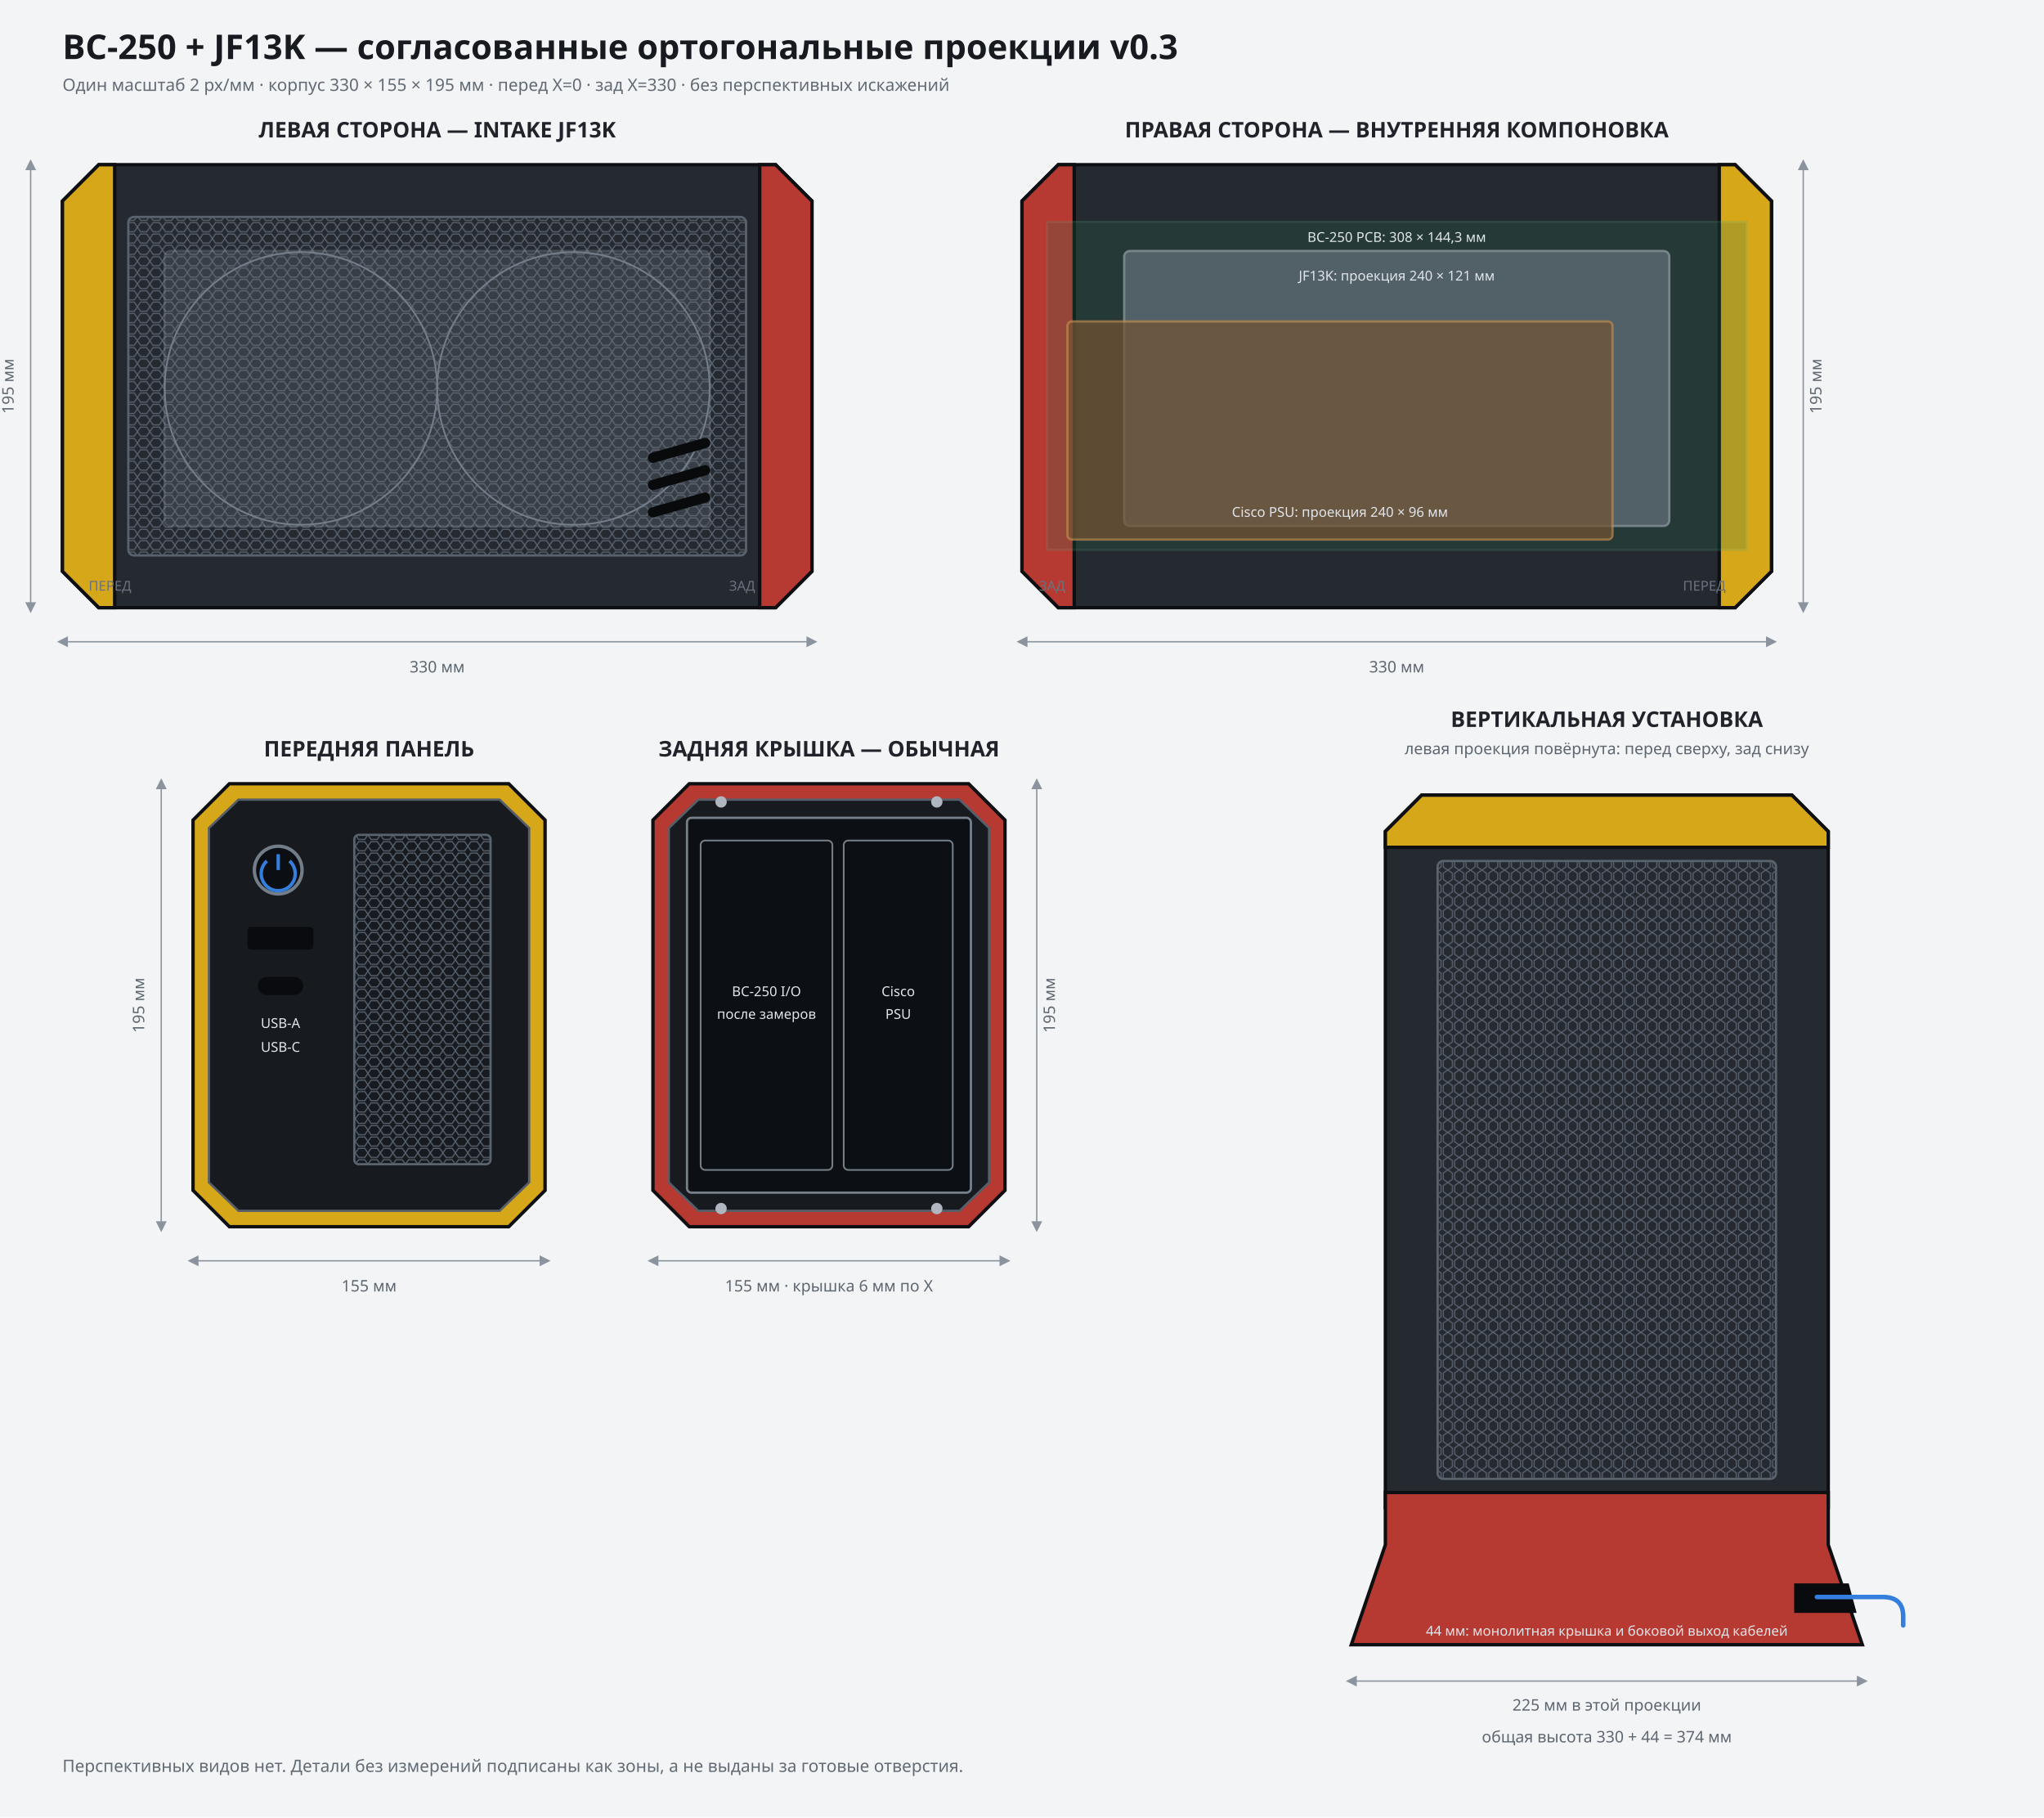
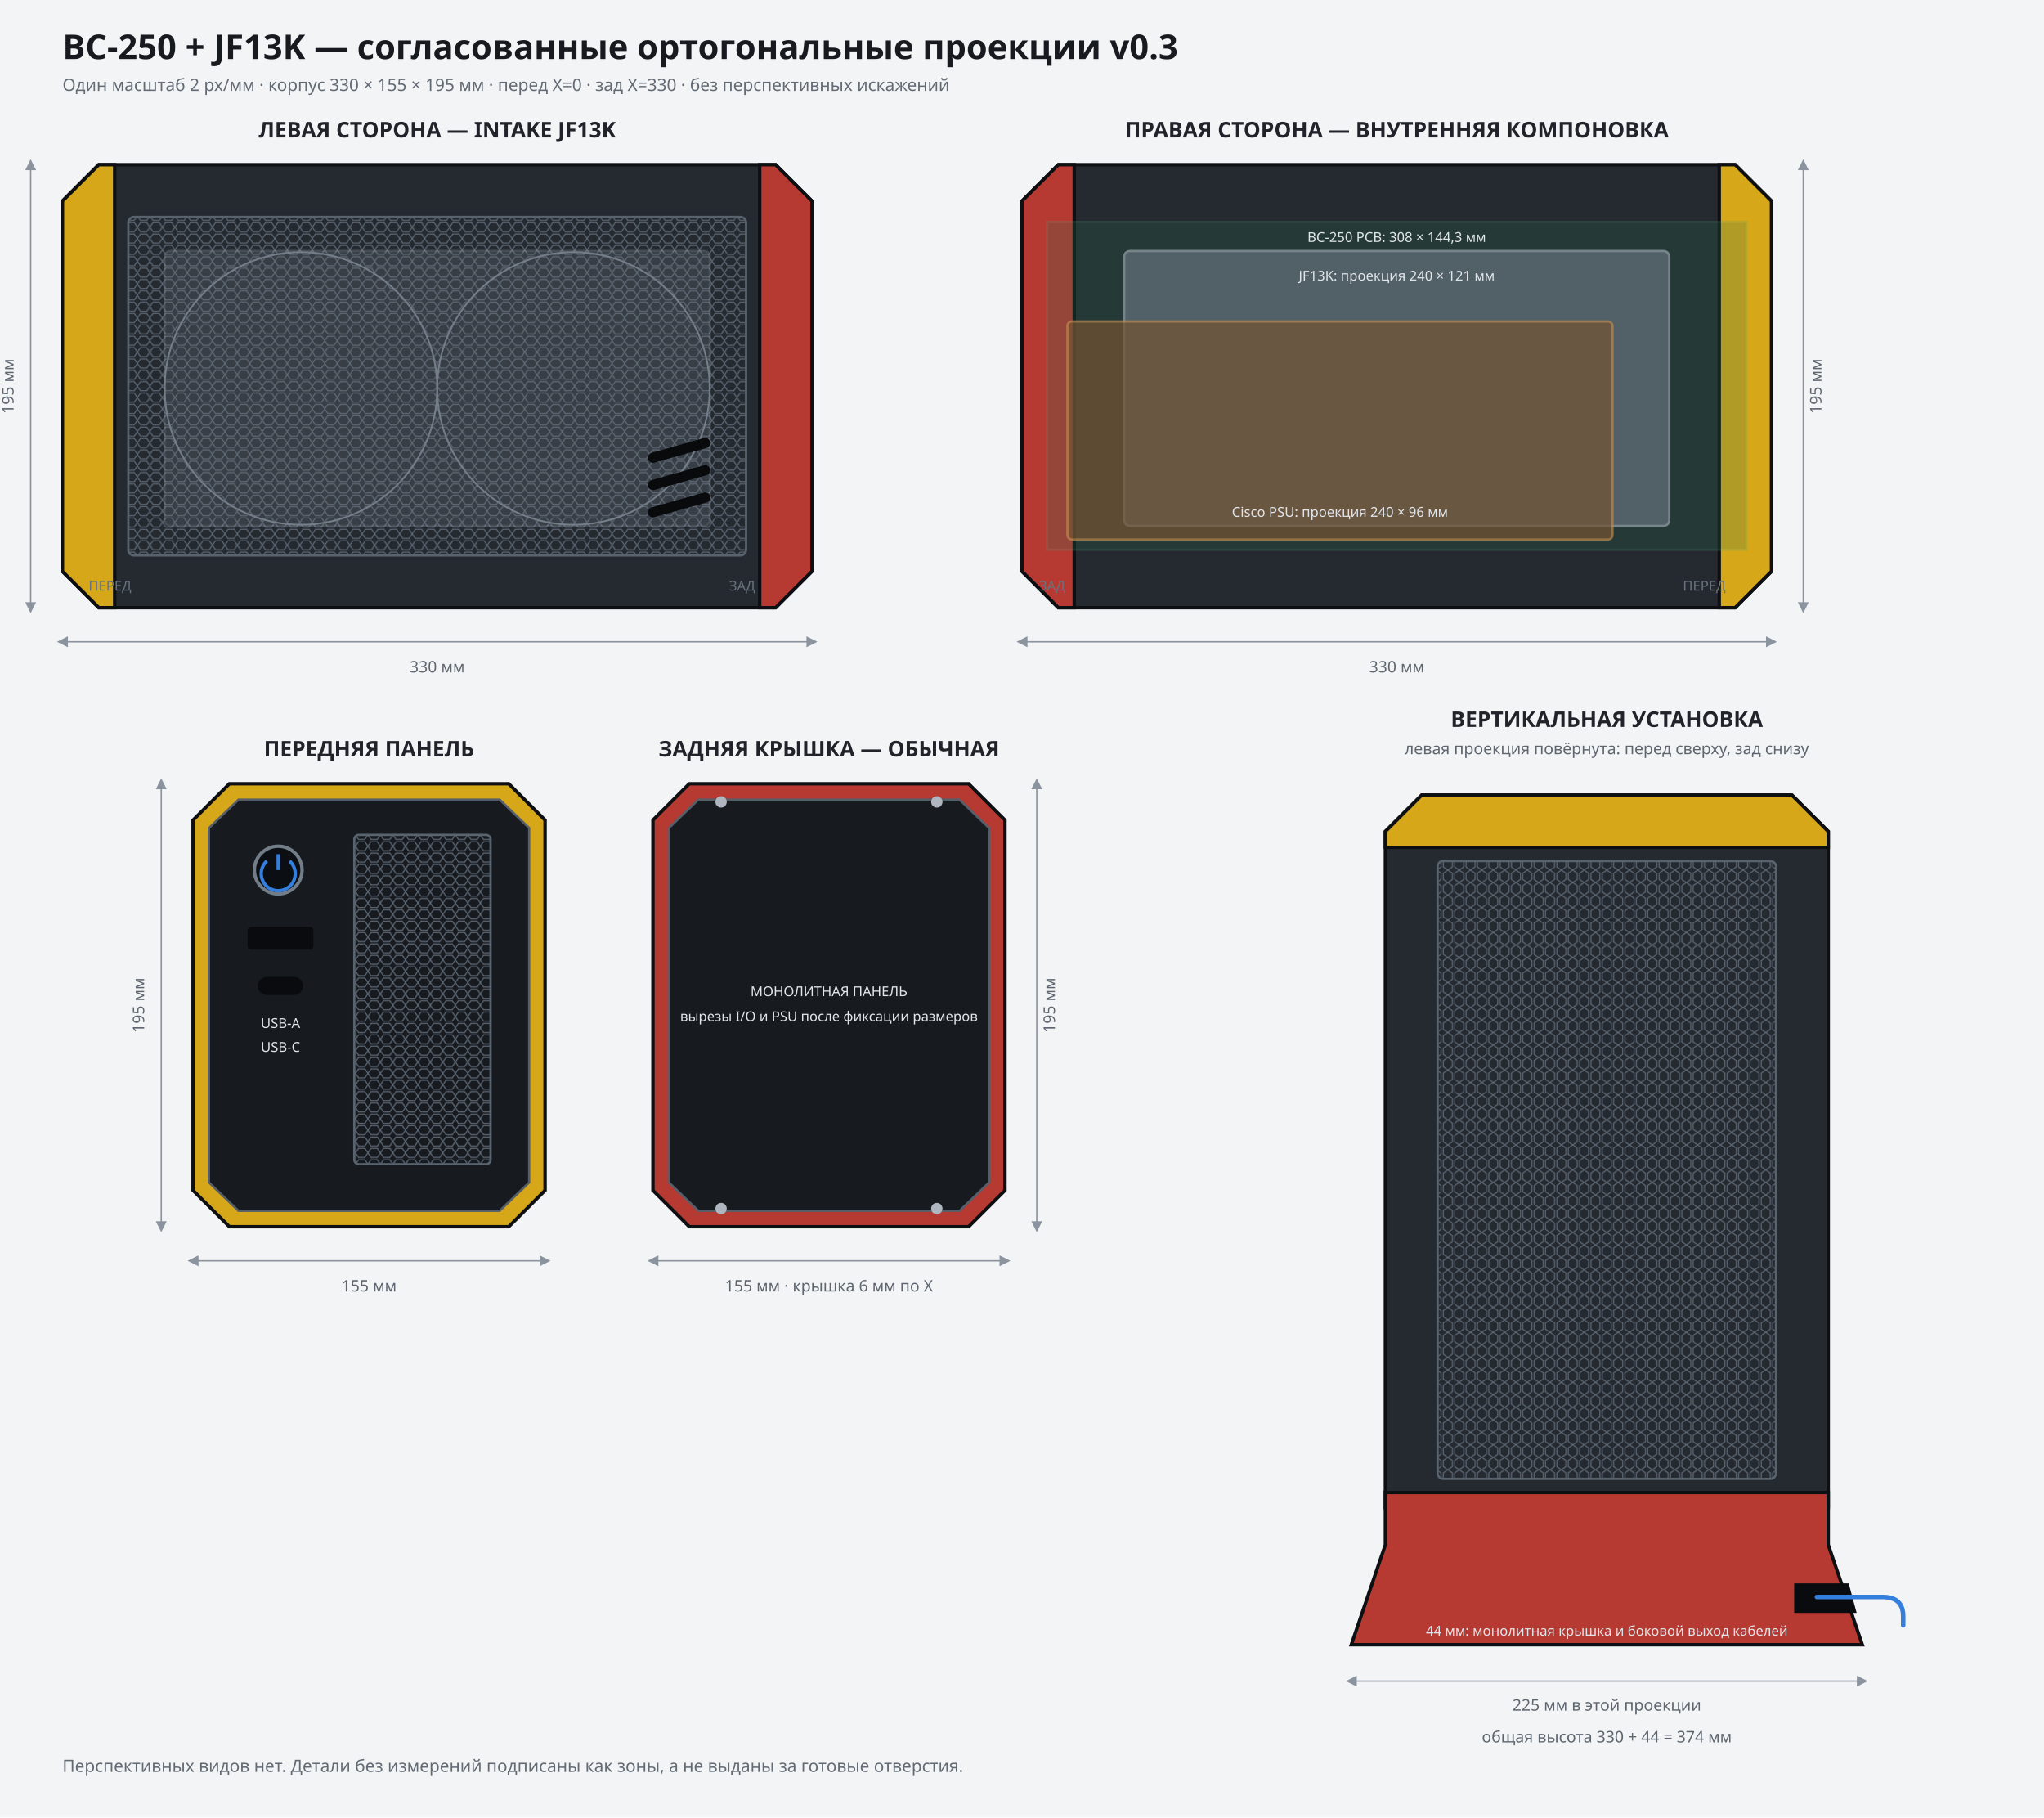
<svg xmlns="http://www.w3.org/2000/svg" width="1800" height="1600" viewBox="0 0 1800 1600">
  <defs>
    <style>
      .title{font:700 30px system-ui,sans-serif;fill:#171a1f}.subtitle{font:15px system-ui,sans-serif;fill:#626a74}
      .view-title{font:700 19px system-ui,sans-serif;fill:#20242a}.caption{font:14px system-ui,sans-serif;fill:#5e6670}
      .small{font:12px system-ui,sans-serif;fill:#69727d}.case{fill:#252a31;stroke:#0d0f12;stroke-width:3}
      .panel{fill:#171b20;stroke:#555e69;stroke-width:2}.front{fill:#d6a719;stroke:#0d0f12;stroke-width:3}
      .rear{fill:#b63a32;stroke:#0d0f12;stroke-width:3}.base{fill:#353c45;stroke:#0d0f12;stroke-width:3}
      .slot{fill:#090b0e}.outline{fill:none;stroke:#747e89;stroke-width:1.5}.dim{fill:none;stroke:#8a939e;stroke-width:1.2}
      .pcb{fill:#24734c;stroke:#46a472;stroke-width:2}.cooler{fill:#68737f;stroke:#a0aab4;stroke-width:2}
      .psu{fill:#735332;stroke:#bc884c;stroke-width:2}.cable{fill:none;stroke:#347fdd;stroke-width:4;stroke-linecap:round}
      .inside{font:12px system-ui,sans-serif;fill:#e1e5ea}
    </style>
    <pattern id="mesh" width="11" height="10" patternUnits="userSpaceOnUse">
      <path d="M2.75 1h5.5L11 5 8.25 9h-5.5L0 5z" fill="none" stroke="#59636e" stroke-width="1" />
    </pattern>
    <marker id="arr" markerWidth="8" markerHeight="8" refX="4" refY="4" orient="auto-start-reverse">
      <path d="M0 0L8 4L0 8z" fill="#8a939e" />
    </marker>
    <path id="side-shell" d="M0 32L32 0H628L660 32V358L628 390H32L0 358Z" />
    <path id="end-shell" d="M0 32L32 0H278L310 32V358L278 390H32L0 358Z" />
  </defs>
  <rect width="1800" height="1600" fill="#f3f4f6" />
  <text class="title" x="55" y="52">BC-250 + JF13K — согласованные ортогональные проекции v0.3</text>
  <text class="subtitle" x="55" y="80">Один масштаб 2 px/мм · корпус 330 × 155 × 195 мм · перед X=0 · зад X=330 · без перспективных искажений</text>
  <g transform="translate(55 145)">
    <text class="view-title" x="330" y="-24" text-anchor="middle">ЛЕВАЯ СТОРОНА — INTAKE JF13K</text>
    <use href="#side-shell" class="case" />
    <path class="front" d="M0 32L32 0H46V390H32L0 358Z" />
    <path class="rear" d="M614 0H628L660 32V358L628 390H614Z" />
    <rect x="58" y="46" width="544" height="298" rx="5" fill="url(#mesh)" stroke="#59636e" stroke-width="2" />
    <rect class="cooler" x="90" y="76" width="480" height="242" rx="5" opacity=".28" />
    <circle class="outline" cx="210" cy="197" r="120" />
    <circle class="outline" cx="450" cy="197" r="120" />
    <g stroke="#080a0c" stroke-width="9" stroke-linecap="round">
      <path d="M520 258l46-13" />
      <path d="M520 282l46-13" />
      <path d="M520 306l46-13" />
    </g>
    <path class="dim" marker-start="url(#arr)" marker-end="url(#arr)" d="M0 420H660" />
    <text class="caption" x="330" y="447" text-anchor="middle">330 мм</text>
    <path class="dim" marker-start="url(#arr)" marker-end="url(#arr)" d="M-28 0V390" />
    <text class="caption" x="-43" y="195" text-anchor="middle" transform="rotate(-90 -43 195)">195 мм</text>
    <text class="small" x="23" y="375">ПЕРЕД</text>
    <text class="small" x="587" y="375">ЗАД</text>
  </g>
  <g transform="translate(900 145)">
    <text class="view-title" x="330" y="-24" text-anchor="middle">ПРАВАЯ СТОРОНА — ВНУТРЕННЯЯ КОМПОНОВКА</text>
    <use href="#side-shell" class="case" />
    <path class="rear" d="M0 32L32 0H46V390H32L0 358Z" />
    <path class="front" d="M614 0H628L660 32V358L628 390H614Z" />
    <rect class="pcb" x="22" y="50.4" width="616" height="288.6" opacity=".22" />
    <rect class="cooler" x="90" y="76" width="480" height="242" rx="5" opacity=".67" />
    <rect class="psu" x="40" y="138" width="480" height="192" rx="4" opacity=".72" />
    <text class="inside" x="330" y="102" text-anchor="middle">JF13K: проекция 240 × 121 мм</text>
    <text class="inside" x="280" y="310" text-anchor="middle">Cisco PSU: проекция 240 × 96 мм</text>
    <text class="inside" x="330" y="68" text-anchor="middle">BC-250 PCB: 308 × 144,3 мм</text>
    <path class="dim" marker-start="url(#arr)" marker-end="url(#arr)" d="M0 420H660" />
    <text class="caption" x="330" y="447" text-anchor="middle">330 мм</text>
    <path class="dim" marker-start="url(#arr)" marker-end="url(#arr)" d="M688 0V390" />
    <text class="caption" x="704" y="195" text-anchor="middle" transform="rotate(-90 704 195)">195 мм</text>
    <text class="small" x="15" y="375">ЗАД</text>
    <text class="small" x="582" y="375">ПЕРЕД</text>
  </g>
  <g transform="translate(170 690)">
    <text class="view-title" x="155" y="-24" text-anchor="middle">ПЕРЕДНЯЯ ПАНЕЛЬ</text>
    <use href="#end-shell" class="front" />
    <path class="panel" d="M14 39L40 14H270L296 39V351L270 376H40L14 351Z" />
    <circle cx="75" cy="76" r="21" fill="#0b0e12" stroke="#737d88" stroke-width="3" />
    <path d="M75 62v14m-10-8a15 15 0 1 0 20 0" fill="none" stroke="#347fdd" stroke-width="3" />
    <rect class="slot" x="48" y="126" width="58" height="20" rx="3" />
    <rect class="slot" x="57" y="170" width="40" height="16" rx="8" />
    <rect x="142" y="45" width="120" height="290" rx="4" fill="url(#mesh)" stroke="#59636e" stroke-width="2" />
    <text class="inside" x="77" y="215" text-anchor="middle">USB-A</text>
    <text class="inside" x="77" y="236" text-anchor="middle">USB-C</text>
    <path class="dim" marker-start="url(#arr)" marker-end="url(#arr)" d="M0 420H310" />
    <text class="caption" x="155" y="447" text-anchor="middle">155 мм</text>
    <path class="dim" marker-start="url(#arr)" marker-end="url(#arr)" d="M-28 0V390" />
    <text class="caption" x="-43" y="195" text-anchor="middle" transform="rotate(-90 -43 195)">195 мм</text>
  </g>
  <g transform="translate(575 690)">
    <text class="view-title" x="155" y="-24" text-anchor="middle">ЗАДНЯЯ КРЫШКА — ОБЫЧНАЯ</text>
    <use href="#end-shell" class="rear" />
    <path class="panel" d="M14 39L40 14H270L296 39V351L270 376H40L14 351Z" />
-     <rect x="30" y="30" width="250" height="330" rx="4" fill="#0c0f13" stroke="#77818c" stroke-width="2" />
-     <rect class="outline" x="42" y="50" width="116" height="290" rx="4" />
-     <rect class="outline" x="168" y="50" width="96" height="290" rx="4" />
-     <text class="inside" x="100" y="187" text-anchor="middle">BC-250 I/O</text>
-     <text class="inside" x="100" y="207" text-anchor="middle">после замеров</text>
-     <text class="inside" x="216" y="187" text-anchor="middle">Cisco</text>
-     <text class="inside" x="216" y="207" text-anchor="middle">PSU</text>
+     <text class="inside" x="155" y="187" text-anchor="middle">МОНОЛИТНАЯ ПАНЕЛЬ</text>
+     <text class="inside" x="155" y="209" text-anchor="middle">вырезы I/O и PSU после фиксации размеров</text>
    <circle cx="60" cy="16" r="5" fill="#afb6bf" />
    <circle cx="250" cy="16" r="5" fill="#afb6bf" />
    <circle cx="60" cy="374" r="5" fill="#afb6bf" />
    <circle cx="250" cy="374" r="5" fill="#afb6bf" />
    <path class="dim" marker-start="url(#arr)" marker-end="url(#arr)" d="M0 420H310" />
    <text class="caption" x="155" y="447" text-anchor="middle">155 мм · крышка 6 мм по X</text>
    <path class="dim" marker-start="url(#arr)" marker-end="url(#arr)" d="M338 0V390" />
    <text class="caption" x="354" y="195" text-anchor="middle" transform="rotate(-90 354 195)">195 мм</text>
  </g>
  <g transform="translate(1190 640)">
    <text class="view-title" x="225" y="0" text-anchor="middle">ВЕРТИКАЛЬНАЯ УСТАНОВКА</text>
    <text class="caption" x="225" y="24" text-anchor="middle">левая проекция повёрнута: перед сверху, зад снизу</text>
    <g transform="translate(420 60) rotate(90)">
      <use href="#side-shell" class="case" />
      <path class="front" d="M0 32L32 0H46V390H32L0 358Z" />
      <rect x="58" y="46" width="544" height="298" rx="5" fill="url(#mesh)" stroke="#59636e" stroke-width="2" />
    </g>
    <path class="rear" d="M30 674H420V720L450 808H0L30 720Z" />
    <path class="slot" d="M390 754H438L445 780H390Z" />
    <path class="cable" d="M410 766h58q18 0 18 17v8" />
    <text class="inside" x="225" y="800" text-anchor="middle">44 мм: монолитная крышка и боковой выход кабелей</text>
    <path class="dim" marker-start="url(#arr)" marker-end="url(#arr)" d="M0 840H450" />
    <text class="caption" x="225" y="866" text-anchor="middle">225 мм в этой проекции</text>
    <text class="caption" x="225" y="894" text-anchor="middle">общая высота 330 + 44 = 374 мм</text>
  </g>
  <text class="subtitle" x="55" y="1560">Перспективных видов нет. Детали без измерений подписаны как зоны, а не выданы за готовые отверстия.</text>
</svg>
